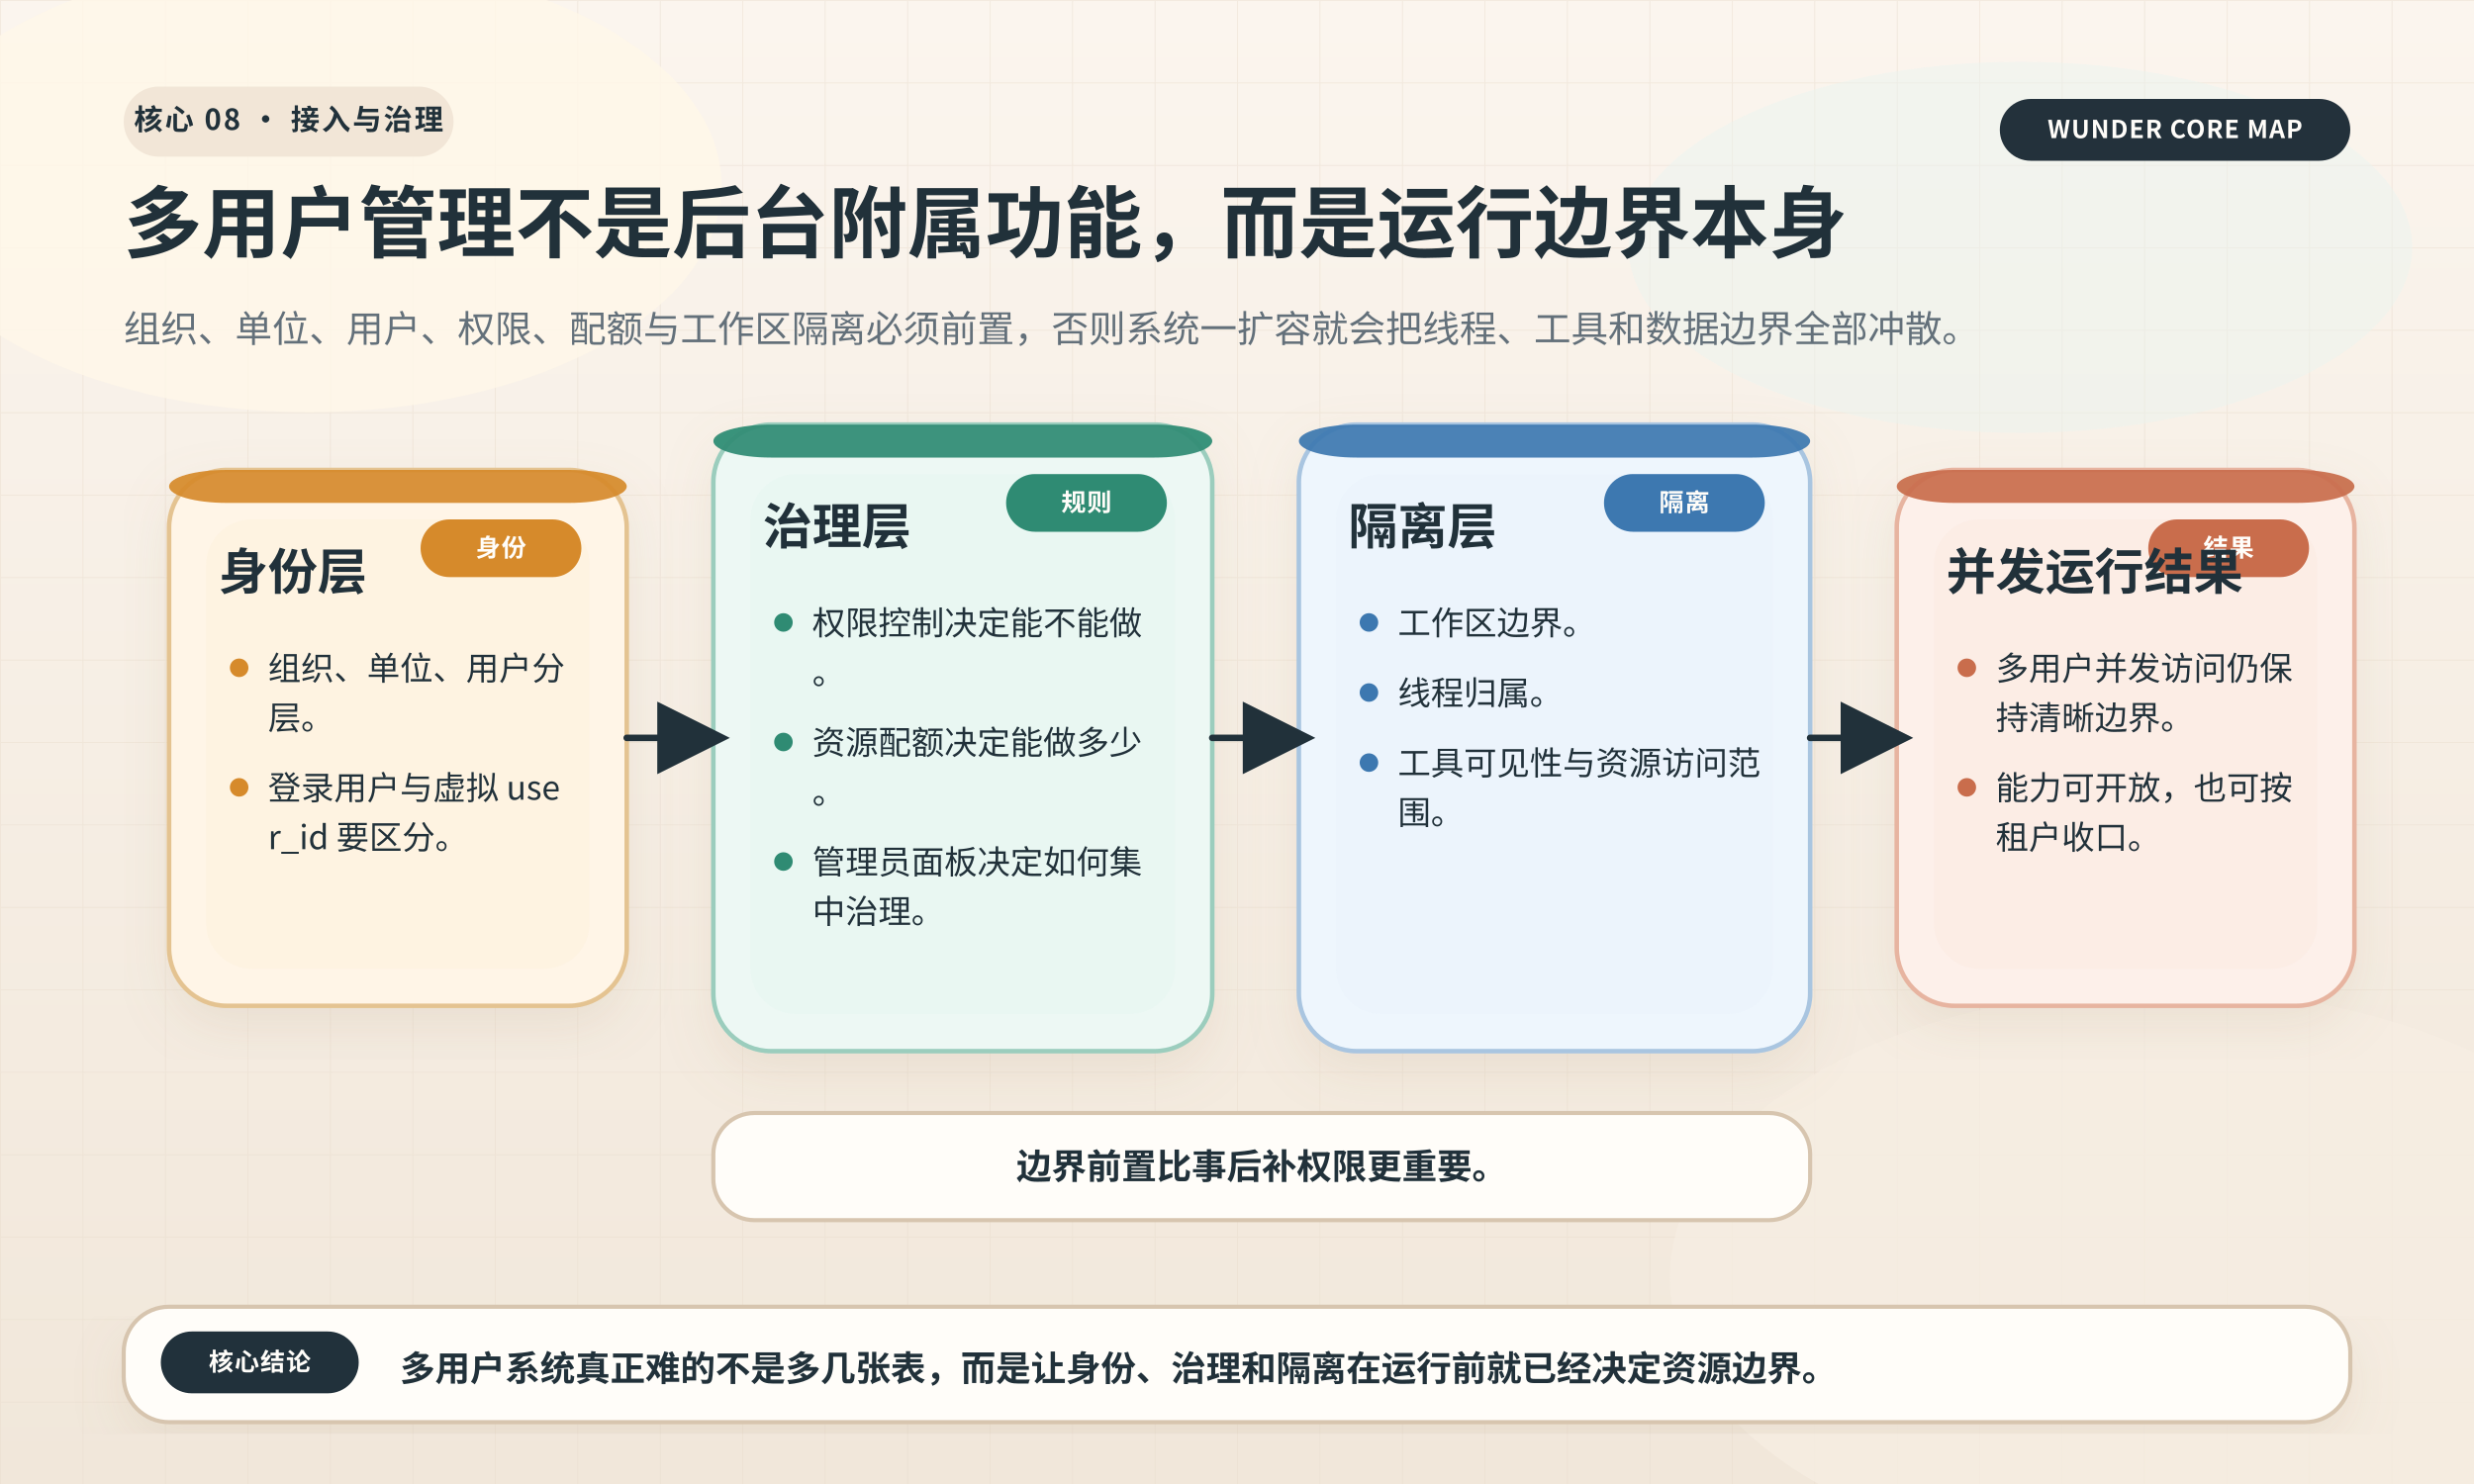
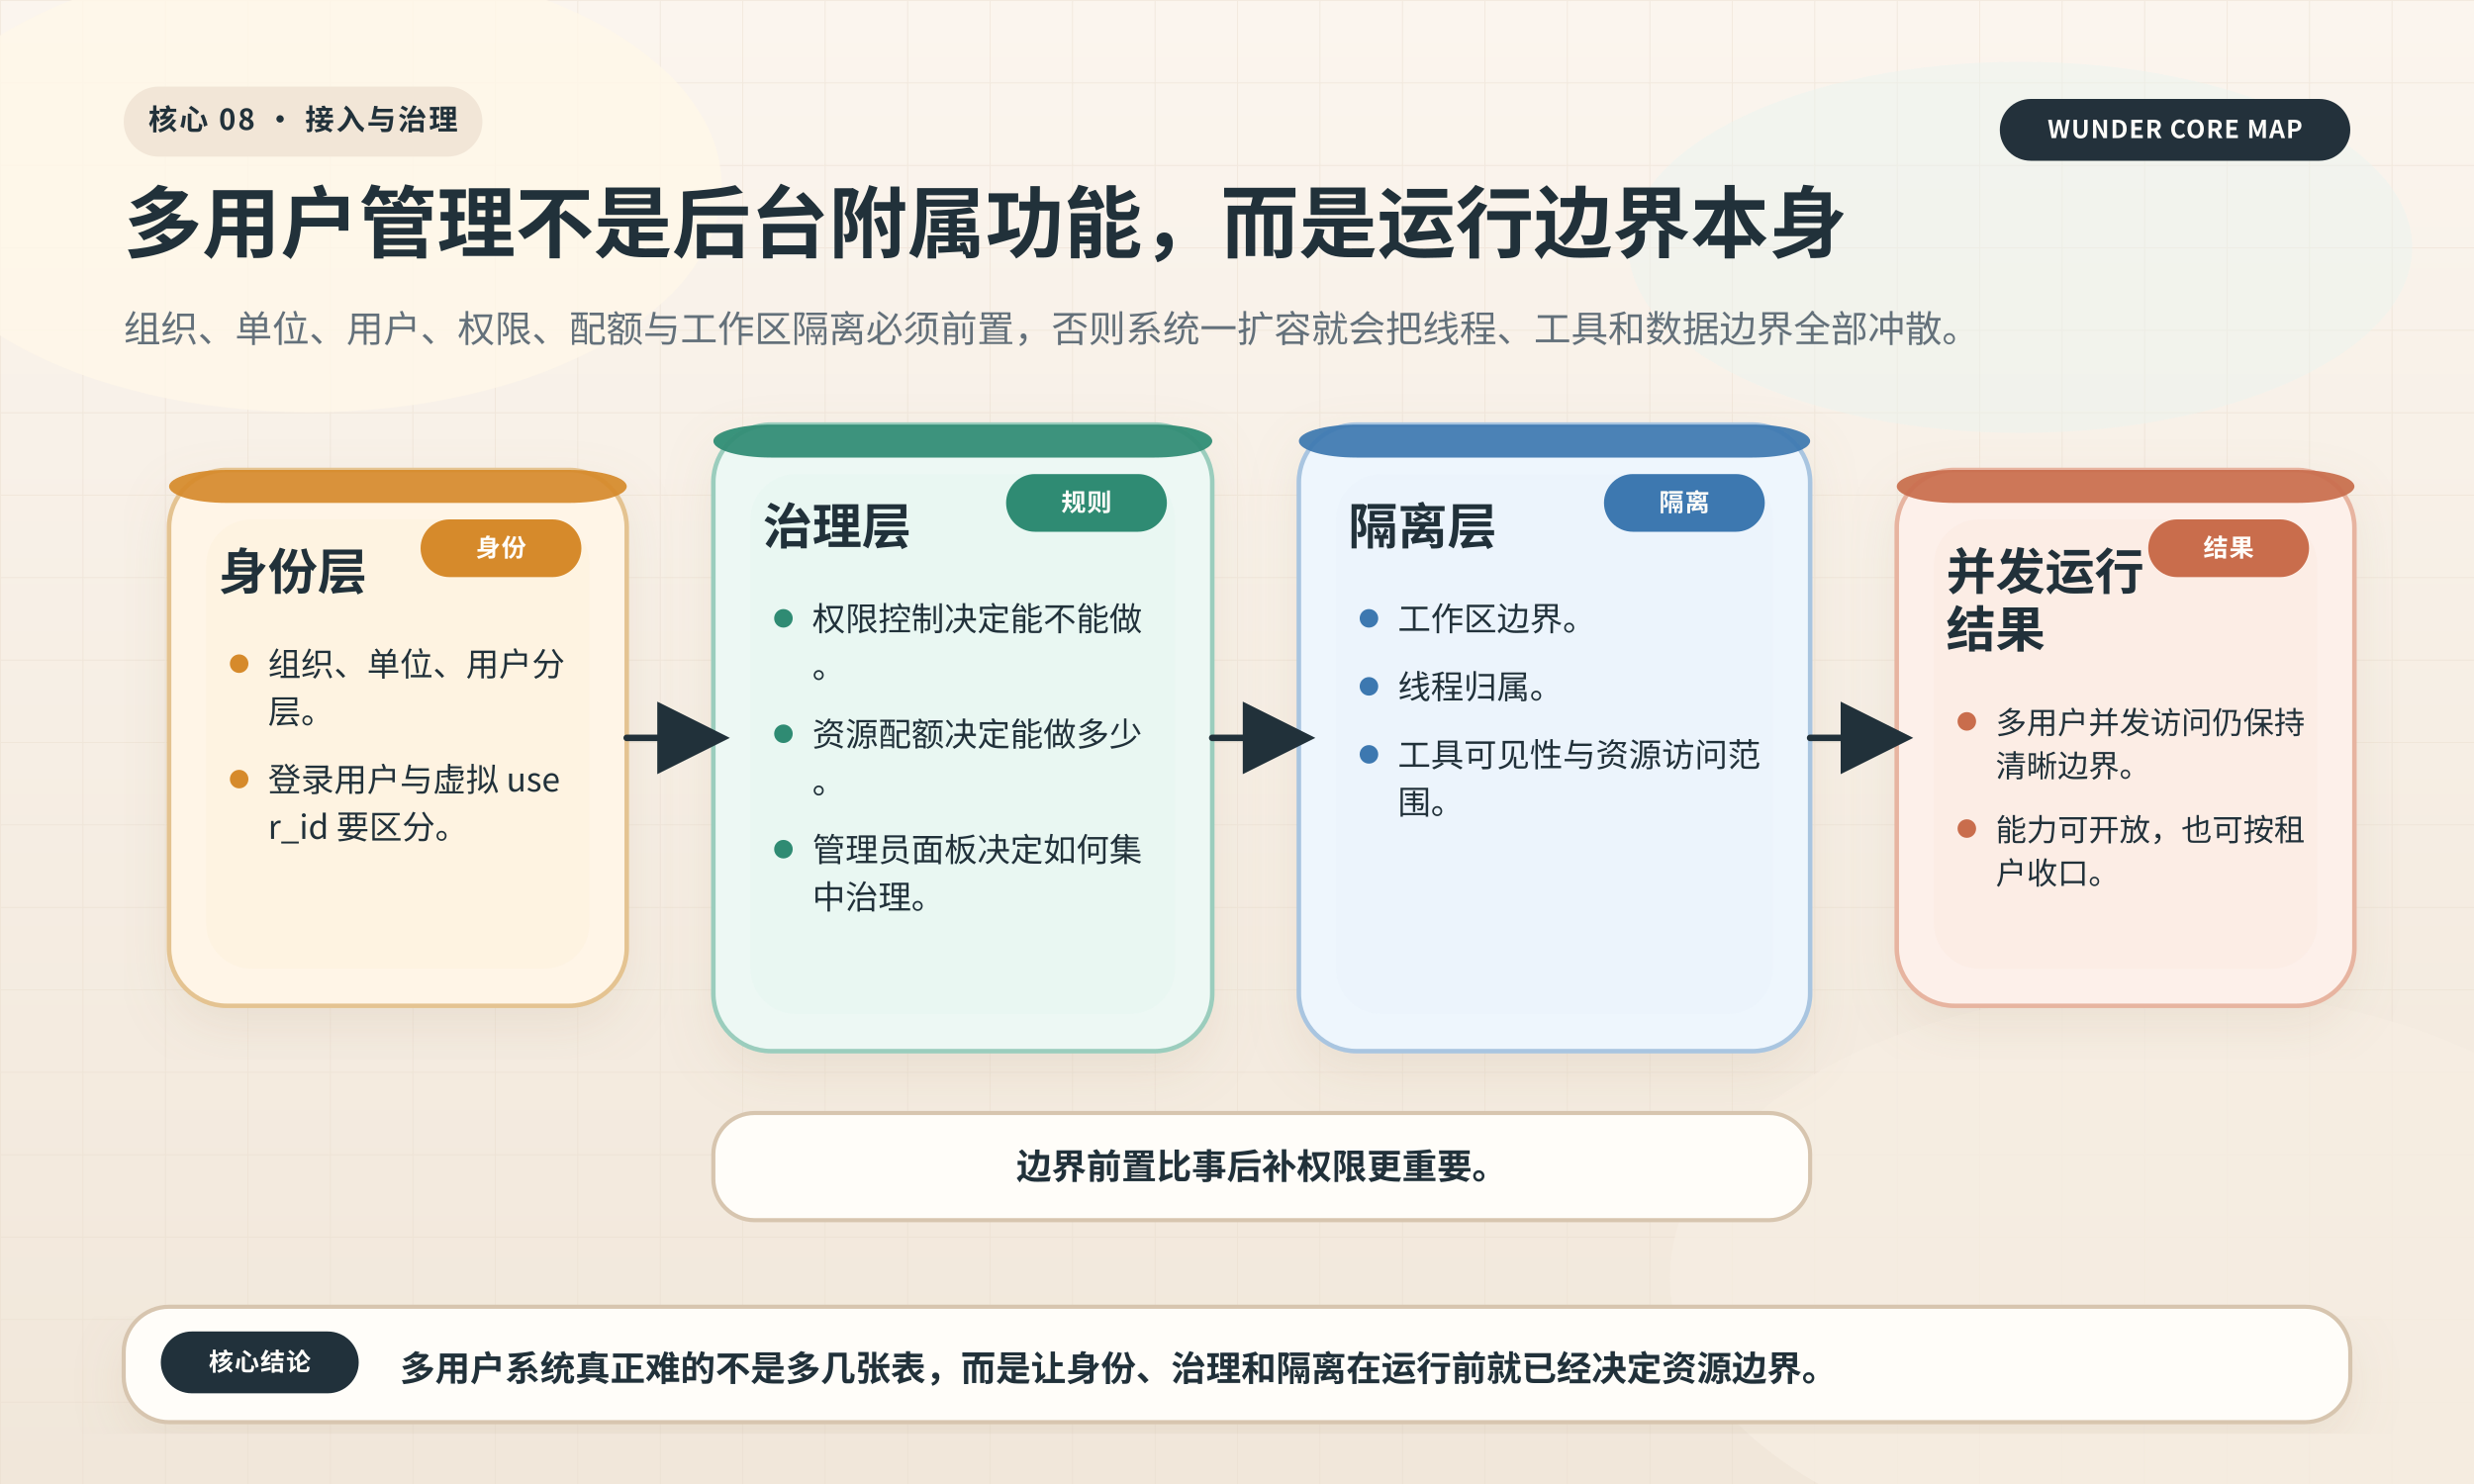
<svg xmlns="http://www.w3.org/2000/svg" width="1200" height="720" viewBox="0 0 1200 720">
  <style>
  .title { font: 700 38px "Microsoft YaHei", "PingFang SC", "Noto Sans CJK SC", sans-serif; fill: #21313A; }
  .subtitle { font: 400 18px "Microsoft YaHei", "PingFang SC", "Noto Sans CJK SC", sans-serif; fill: #63707A; }
  .eyebrow { font: 700 14px "Microsoft YaHei", "PingFang SC", "Noto Sans CJK SC", sans-serif; fill: #21313A; letter-spacing: 1px; }
  .badge { font: 700 13px "Microsoft YaHei", "PingFang SC", "Noto Sans CJK SC", sans-serif; fill: #21313A; }
  .card-title { font: 700 24px "Microsoft YaHei", "PingFang SC", "Noto Sans CJK SC", sans-serif; fill: #21313A; }
  .card-body { font: 400 16px "Microsoft YaHei", "PingFang SC", "Noto Sans CJK SC", sans-serif; fill: #21313A; }
  .small { font: 400 14px "Microsoft YaHei", "PingFang SC", "Noto Sans CJK SC", sans-serif; fill: #63707A; }
  .center-title { font: 700 26px "Microsoft YaHei", "PingFang SC", "Noto Sans CJK SC", sans-serif; fill: #21313A; }
  .center-body { font: 400 16px "Microsoft YaHei", "PingFang SC", "Noto Sans CJK SC", sans-serif; fill: #21313A; }
  .ribbon { font: 700 17px "Microsoft YaHei", "PingFang SC", "Noto Sans CJK SC", sans-serif; fill: #21313A; }
  .tag { font: 700 12px "Microsoft YaHei", "PingFang SC", "Noto Sans CJK SC", sans-serif; fill: #FFFDF9; letter-spacing: 0.5px; }
  .flow { stroke: #21313A; stroke-width: 3.2; fill: none; stroke-linecap: round; stroke-linejoin: round; marker-end: url(#arrow); }
  .flow-soft { stroke: #63707A; stroke-width: 2.6; fill: none; stroke-linecap: round; stroke-linejoin: round; marker-end: url(#arrow-soft); }
  .dash { stroke-dasharray: 8 8; }
</style>
  <defs>
    <linearGradient id="bg-grad" x1="0" y1="0" x2="0" y2="1">
      <stop offset="0%" stop-color="#FBF5EE" />
      <stop offset="100%" stop-color="#F1E7DA" />
    </linearGradient>
    <filter id="shadow" x="-10%" y="-10%" width="120%" height="120%">
      <feDropShadow dx="0" dy="10" stdDeviation="12" flood-color="#B39C82" flood-opacity="0.16" />
    </filter>
    <pattern id="grid" width="40" height="40" patternUnits="userSpaceOnUse">
      <path d="M 40 0 L 0 0 0 40" fill="none" stroke="#E8DCCD" stroke-width="1" />
    </pattern>
    <marker id="arrow" markerWidth="11" markerHeight="11" refX="8.5" refY="5.5" orient="auto">
      <path d="M0,0 L11,5.5 L0,11 z" fill="#21313A" />
    </marker>
    <marker id="arrow-soft" markerWidth="10" markerHeight="10" refX="8" refY="5" orient="auto">
      <path d="M0,0 L10,5 L0,10 z" fill="#63707A" />
    </marker>
  </defs>
  <rect x="0" y="0" width="1200" height="720" fill="url(#bg-grad)" />
  <rect x="0" y="0" width="1200" height="720" fill="url(#grid)" opacity="0.45" />
  <ellipse cx="150" cy="90" rx="200" ry="110" fill="#FFF7E8" opacity="0.8" />
  <ellipse cx="1050" cy="620" rx="240" ry="140" fill="#F7EEE3" opacity="0.7" />
  <ellipse cx="980" cy="120" rx="190" ry="90" fill="#E8F4F0" opacity="0.45" />
-   <rect x="60" y="42" width="160" height="34" rx="17" ry="17" fill="#F2E6D7" />
-   <text x="140.0" y="63.0" class="eyebrow" text-anchor="middle" fill="#21313A">核心 08 · 接入与治理</text>
+   <rect x="60" y="42" width="174" height="34" rx="17" ry="17" fill="#F2E6D7" />
+   <text x="147.0" y="63.0" class="eyebrow" text-anchor="middle" fill="#21313A">核心 08 · 接入与治理</text>
  <text x="60" y="122" class="title" text-anchor="start">
    <tspan x="60" dy="0">多用户管理不是后台附属功能，而是运行边界本身</tspan>
  </text>
  <text x="60" y="166" class="subtitle" text-anchor="start">
    <tspan x="60" dy="0">组织、单位、用户、权限、配额与工作区隔离必须前置，否则系统一扩容就会把线程、工具和数据边界全部冲散。</tspan>
  </text>
  <rect x="970" y="48" width="170" height="30" rx="15" ry="15" fill="#23313B" />
  <text x="1055.0" y="67.0" class="tag" text-anchor="middle" fill="#FFFDF9">WUNDER CORE MAP</text>
  <g filter="url(#shadow)">
    <rect x="82" y="228" width="222" height="260" rx="28" ry="28" fill="#FFF5E7" stroke="#E4C391" stroke-width="2.2" />
    <rect x="82" y="228" width="222" height="16" rx="28" ry="28" fill="#D68A2B" opacity="0.92" />
    <rect x="100" y="252" width="186" height="218" rx="22" ry="22" fill="#FDF1DD" opacity="0.58" />
  </g>
  <rect x="204" y="252" width="78" height="28" rx="14" ry="14" fill="#D68A2B" />
  <text x="243.0" y="270.0" class="tag" text-anchor="middle" fill="#FFFDF9">身份</text>
-   <text x="106" y="286" class="card-title" text-anchor="start">
+   <text x="106" y="286" class="card-title" text-anchor="start" style="font-size:24px">
    <tspan x="106" dy="0">身份层</tspan>
  </text>
-   <circle cx="116" cy="324" r="4.5" fill="#D68A2B" />
-   <text x="130" y="330" class="card-body" text-anchor="start">
+   <circle cx="116" cy="322" r="4.5" fill="#D68A2B" />
+   <text x="130" y="328" class="card-body" text-anchor="start" style="font-size:16px">
    <tspan x="130" dy="0">组织、单位、用户分</tspan>
-     <tspan x="130" dy="24">层。</tspan>
+     <tspan x="130" dy="23">层。</tspan>
  </text>
-   <circle cx="116" cy="382" r="4.5" fill="#D68A2B" />
-   <text x="130" y="388" class="card-body" text-anchor="start">
+   <circle cx="116" cy="378" r="4.5" fill="#D68A2B" />
+   <text x="130" y="384" class="card-body" text-anchor="start" style="font-size:16px">
    <tspan x="130" dy="0">登录用户与虚拟 use</tspan>
-     <tspan x="130" dy="24">r_id 要区分。</tspan>
+     <tspan x="130" dy="23">r_id 要区分。</tspan>
  </text>
  <g filter="url(#shadow)">
    <rect x="346" y="206" width="242" height="304" rx="28" ry="28" fill="#EDF8F4" stroke="#9BCDBD" stroke-width="2.2" />
    <rect x="346" y="206" width="242" height="16" rx="28" ry="28" fill="#2F8B73" opacity="0.92" />
    <rect x="364" y="230" width="206" height="262" rx="22" ry="22" fill="#E7F6F1" opacity="0.58" />
  </g>
  <rect x="488" y="230" width="78" height="28" rx="14" ry="14" fill="#2F8B73" />
  <text x="527.0" y="248.0" class="tag" text-anchor="middle" fill="#FFFDF9">规则</text>
-   <text x="370" y="264" class="card-title" text-anchor="start">
+   <text x="370" y="264" class="card-title" text-anchor="start" style="font-size:24px">
    <tspan x="370" dy="0">治理层</tspan>
  </text>
-   <circle cx="380" cy="302" r="4.5" fill="#2F8B73" />
-   <text x="394" y="308" class="card-body" text-anchor="start">
+   <circle cx="380" cy="300" r="4.5" fill="#2F8B73" />
+   <text x="394" y="306" class="card-body" text-anchor="start" style="font-size:16px">
    <tspan x="394" dy="0">权限控制决定能不能做</tspan>
-     <tspan x="394" dy="24">。</tspan>
+     <tspan x="394" dy="23">。</tspan>
  </text>
-   <circle cx="380" cy="360" r="4.5" fill="#2F8B73" />
-   <text x="394" y="366" class="card-body" text-anchor="start">
+   <circle cx="380" cy="356" r="4.5" fill="#2F8B73" />
+   <text x="394" y="362" class="card-body" text-anchor="start" style="font-size:16px">
    <tspan x="394" dy="0">资源配额决定能做多少</tspan>
-     <tspan x="394" dy="24">。</tspan>
+     <tspan x="394" dy="23">。</tspan>
  </text>
-   <circle cx="380" cy="418" r="4.5" fill="#2F8B73" />
-   <text x="394" y="424" class="card-body" text-anchor="start">
+   <circle cx="380" cy="412" r="4.5" fill="#2F8B73" />
+   <text x="394" y="418" class="card-body" text-anchor="start" style="font-size:16px">
    <tspan x="394" dy="0">管理员面板决定如何集</tspan>
-     <tspan x="394" dy="24">中治理。</tspan>
+     <tspan x="394" dy="23">中治理。</tspan>
  </text>
  <g filter="url(#shadow)">
    <rect x="630" y="206" width="248" height="304" rx="28" ry="28" fill="#EEF6FD" stroke="#A9C5E0" stroke-width="2.2" />
    <rect x="630" y="206" width="248" height="16" rx="28" ry="28" fill="#3D78B0" opacity="0.92" />
    <rect x="648" y="230" width="212" height="262" rx="22" ry="22" fill="#EAF3FB" opacity="0.58" />
  </g>
  <rect x="778" y="230" width="78" height="28" rx="14" ry="14" fill="#3D78B0" />
  <text x="817.0" y="248.0" class="tag" text-anchor="middle" fill="#FFFDF9">隔离</text>
-   <text x="654" y="264" class="card-title" text-anchor="start">
+   <text x="654" y="264" class="card-title" text-anchor="start" style="font-size:24px">
    <tspan x="654" dy="0">隔离层</tspan>
  </text>
-   <circle cx="664" cy="302" r="4.5" fill="#3D78B0" />
-   <text x="678" y="308" class="card-body" text-anchor="start">
+   <circle cx="664" cy="300" r="4.5" fill="#3D78B0" />
+   <text x="678" y="306" class="card-body" text-anchor="start" style="font-size:16px">
    <tspan x="678" dy="0">工作区边界。</tspan>
  </text>
-   <circle cx="664" cy="336" r="4.5" fill="#3D78B0" />
-   <text x="678" y="342" class="card-body" text-anchor="start">
+   <circle cx="664" cy="333" r="4.5" fill="#3D78B0" />
+   <text x="678" y="339" class="card-body" text-anchor="start" style="font-size:16px">
    <tspan x="678" dy="0">线程归属。</tspan>
  </text>
-   <circle cx="664" cy="370" r="4.5" fill="#3D78B0" />
-   <text x="678" y="376" class="card-body" text-anchor="start">
+   <circle cx="664" cy="366" r="4.5" fill="#3D78B0" />
+   <text x="678" y="372" class="card-body" text-anchor="start" style="font-size:16px">
    <tspan x="678" dy="0">工具可见性与资源访问范</tspan>
-     <tspan x="678" dy="24">围。</tspan>
+     <tspan x="678" dy="23">围。</tspan>
  </text>
  <g filter="url(#shadow)">
    <rect x="920" y="228" width="222" height="260" rx="28" ry="28" fill="#FDF0EA" stroke="#E7B4A0" stroke-width="2.2" />
    <rect x="920" y="228" width="222" height="16" rx="28" ry="28" fill="#C96D4C" opacity="0.92" />
    <rect x="938" y="252" width="186" height="218" rx="22" ry="22" fill="#FBEAE2" opacity="0.58" />
  </g>
  <rect x="1042" y="252" width="78" height="28" rx="14" ry="14" fill="#C96D4C" />
  <text x="1081.0" y="270.0" class="tag" text-anchor="middle" fill="#FFFDF9">结果</text>
-   <text x="944" y="286" class="card-title" text-anchor="start">
-     <tspan x="944" dy="0">并发运行结果</tspan>
+   <text x="944" y="286" class="card-title" text-anchor="start" style="font-size:24px">
+     <tspan x="944" dy="0">并发运行</tspan>
+     <tspan x="944" dy="28">结果</tspan>
  </text>
-   <circle cx="954" cy="324" r="4.5" fill="#C96D4C" />
-   <text x="968" y="330" class="card-body" text-anchor="start">
-     <tspan x="968" dy="0">多用户并发访问仍保</tspan>
-     <tspan x="968" dy="24">持清晰边界。</tspan>
+   <circle cx="954" cy="350" r="4.5" fill="#C96D4C" />
+   <text x="968" y="356" class="card-body" text-anchor="start" style="font-size:15px">
+     <tspan x="968" dy="0">多用户并发访问仍保持</tspan>
+     <tspan x="968" dy="21">清晰边界。</tspan>
  </text>
-   <circle cx="954" cy="382" r="4.5" fill="#C96D4C" />
-   <text x="968" y="388" class="card-body" text-anchor="start">
-     <tspan x="968" dy="0">能力可开放，也可按</tspan>
-     <tspan x="968" dy="24">租户收口。</tspan>
+   <circle cx="954" cy="402" r="4.5" fill="#C96D4C" />
+   <text x="968" y="408" class="card-body" text-anchor="start" style="font-size:15px">
+     <tspan x="968" dy="0">能力可开放，也可按租</tspan>
+     <tspan x="968" dy="21">户收口。</tspan>
  </text>
  <path class="flow" d="M304,358 L346,358" />
  <path class="flow" d="M588,358 L630,358" />
  <path class="flow" d="M878,358 L920,358" />
  <rect x="346" y="540" width="532" height="52" rx="20" ry="20" fill="#FFFDF9" stroke="#D7C5AF" stroke-width="2" />
  <text x="612" y="572" class="ribbon" text-anchor="middle">
    <tspan x="612" dy="0">边界前置比事后补权限更重要。</tspan>
  </text>
  <rect x="60" y="634" width="1080" height="56" rx="22" ry="22" fill="#FFFDF9" stroke="#D7C5AF" stroke-width="2" filter="url(#shadow)" />
  <rect x="78" y="646" width="96" height="30" rx="15" ry="15" fill="#21313B" />
  <text x="126.0" y="665.0" class="tag" text-anchor="middle" fill="#FFFDF9">核心结论</text>
  <text x="194" y="670" class="ribbon" text-anchor="start">
    <tspan x="194" dy="0">多用户系统真正难的不是多几张表，而是让身份、治理和隔离在运行前就已经决定资源边界。</tspan>
  </text>
</svg>
